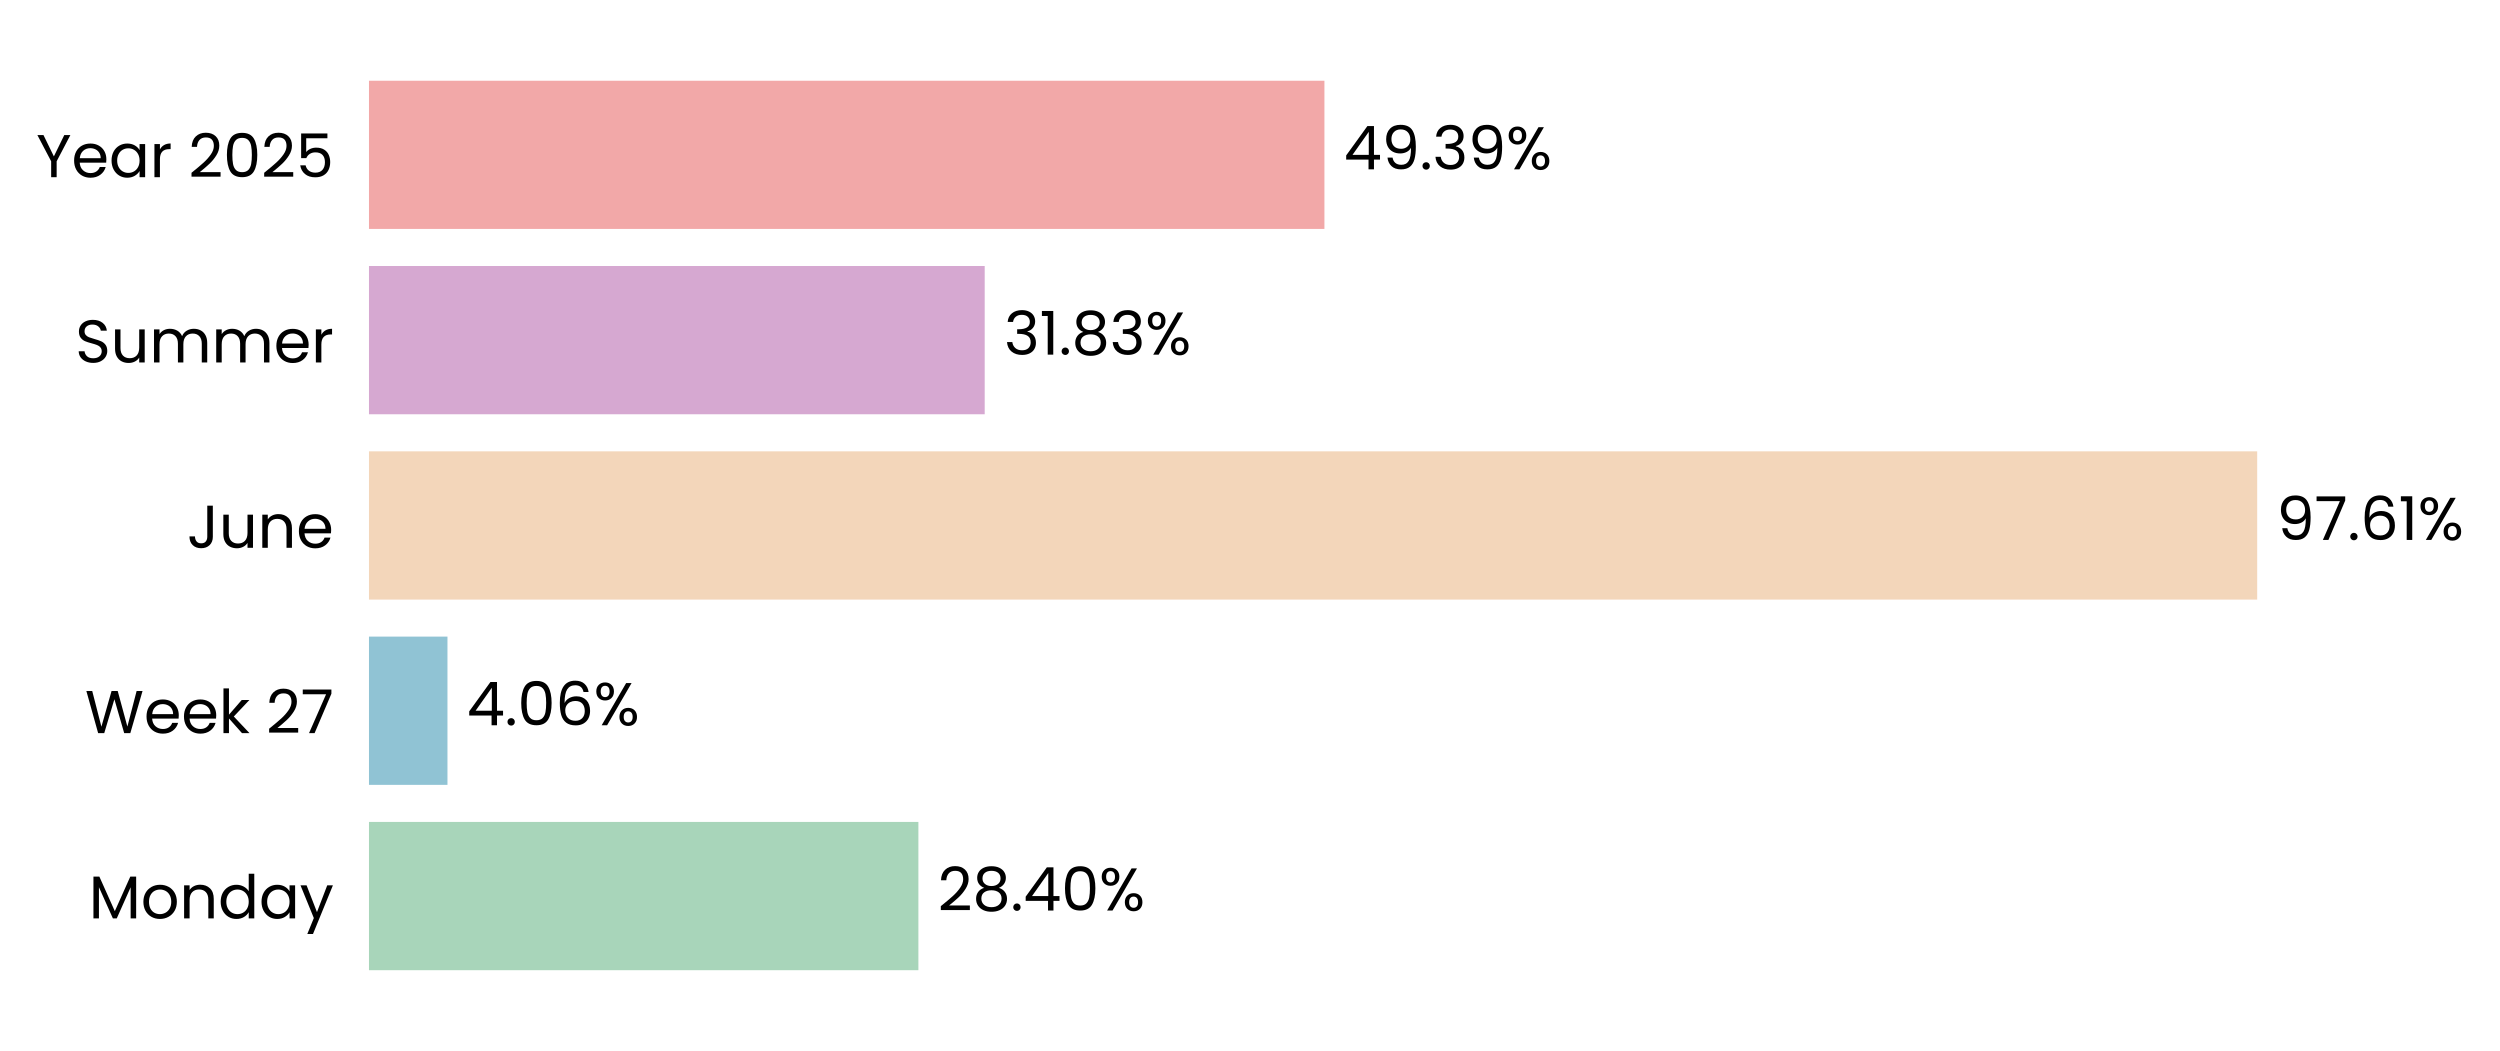
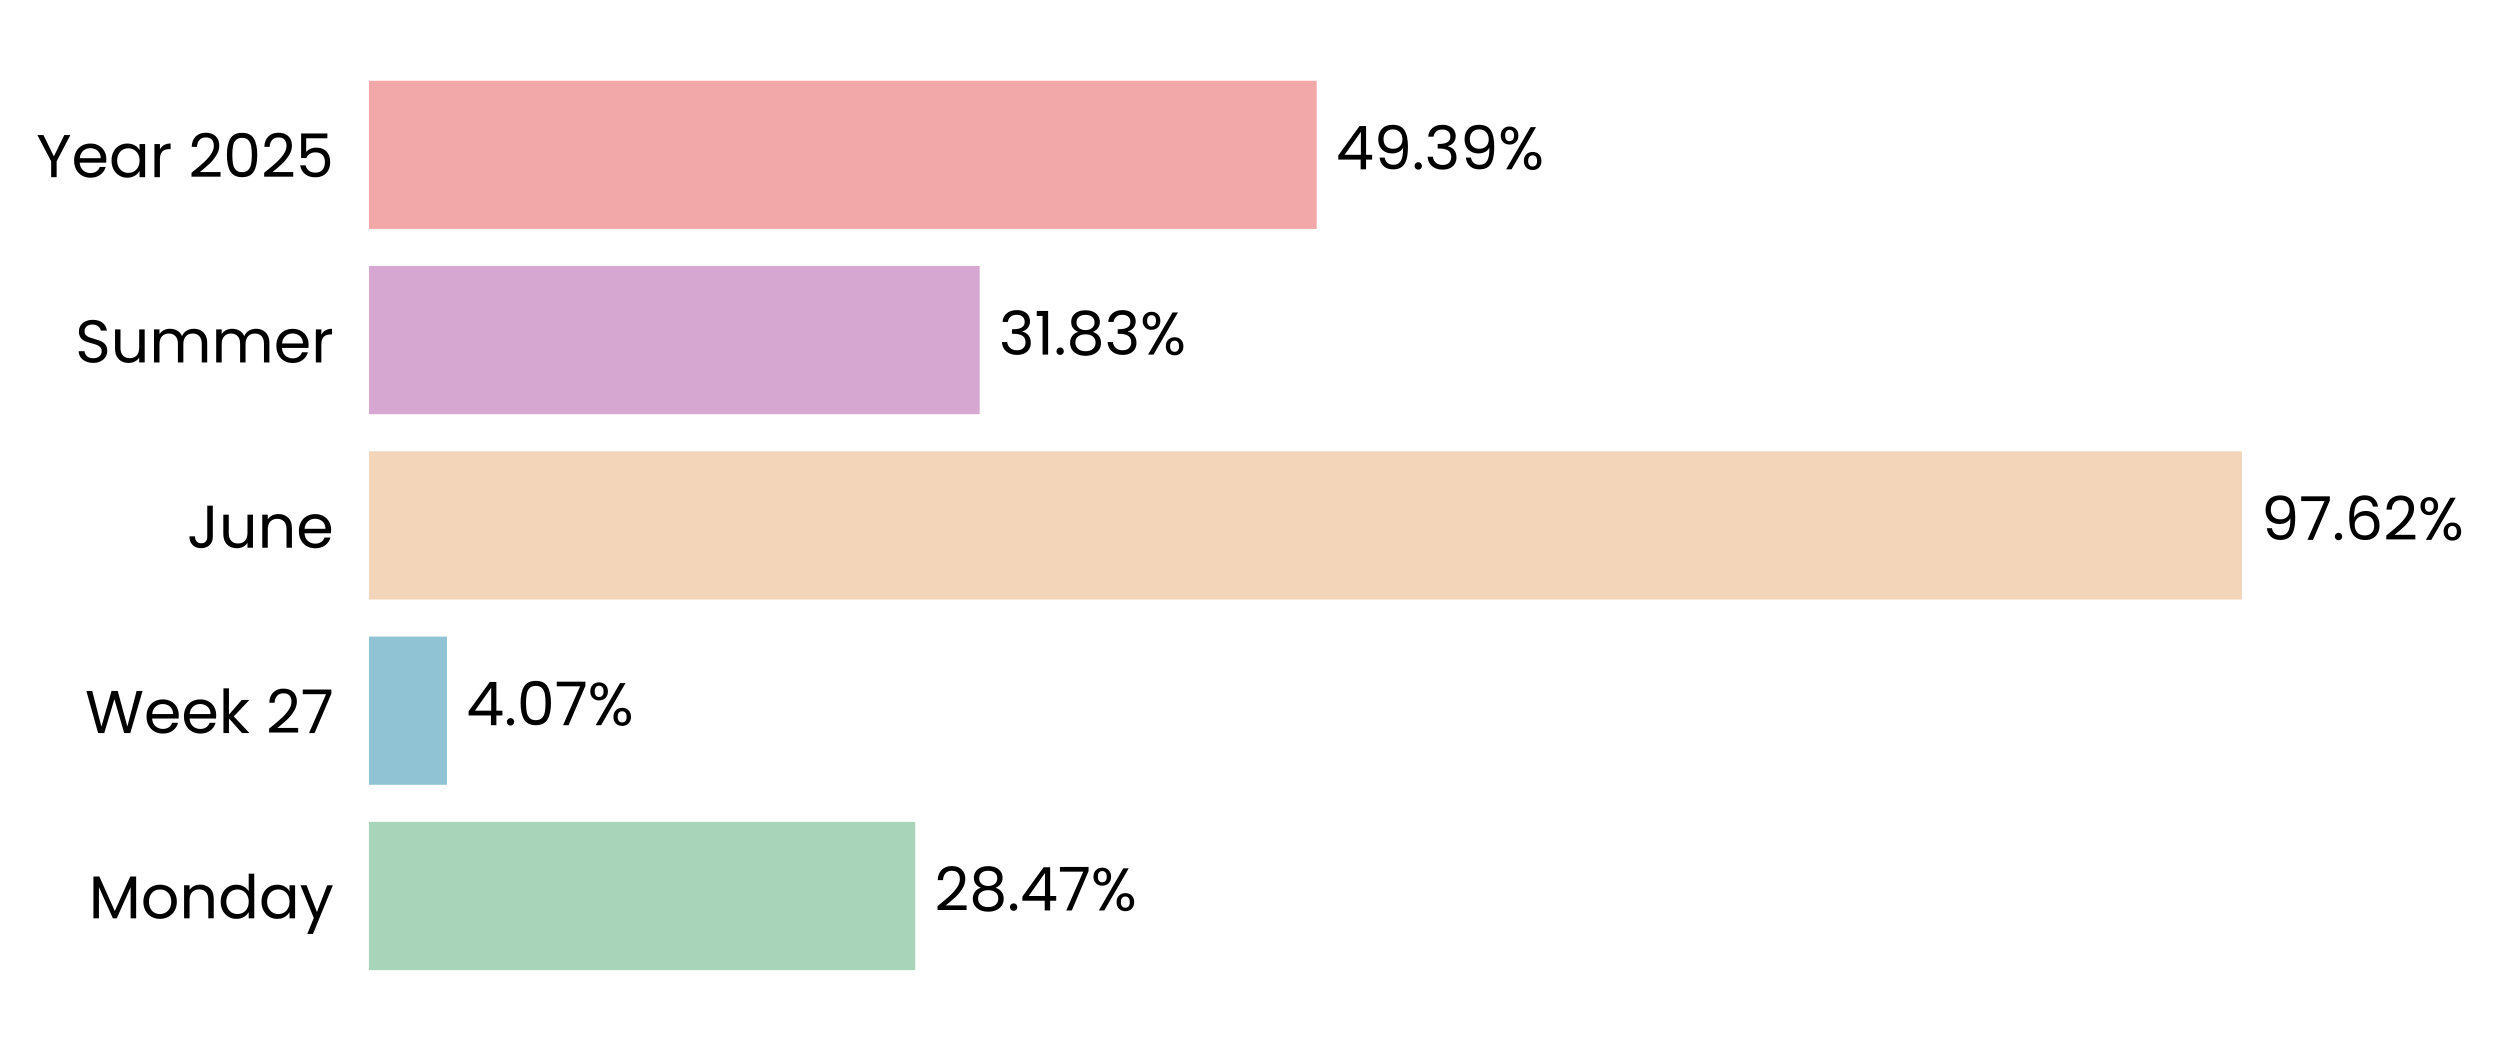
- <svg xmlns="http://www.w3.org/2000/svg" xmlns:xlink="http://www.w3.org/1999/xlink" width="496.718pt" height="208.8pt" viewBox="0 0 496.718 208.8" version="1.1">
+ <svg xmlns="http://www.w3.org/2000/svg" xmlns:xlink="http://www.w3.org/1999/xlink" width="496.76pt" height="208.8pt" viewBox="0 0 496.76 208.8" version="1.1">
  <defs>
    <style type="text/css">*{stroke-linejoin: round; stroke-linecap: butt}</style>
  </defs>
  <g id="figure_1">
    <g id="patch_1">
-       <path d="M 0 208.8  L 496.718 208.8  L 496.718 0  L 0 0  L 0 208.8  z " style="fill: none" />
+       <path d="M 0 208.8  L 496.76 208.8  L 496.76 0  L 0 0  L 0 208.8  z " style="fill: none" />
    </g>
    <g id="axes_1">
      <g id="patch_2">
-         <path d="M 73.311 201.6  L 457.647 201.6  L 457.647 7.2  L 73.311 7.2  L 73.311 201.6  z " style="fill: none" />
+         <path d="M 73.311 201.6  L 454.578 201.6  L 454.578 7.2  L 73.311 7.2  L 73.311 201.6  z " style="fill: none" />
      </g>
      <g id="patch_3">
-         <path d="M 73.311 192.764  L 182.473 192.764  L 182.473 163.309  L 73.311 163.309  z " clip-path="url(#pdf1727d48c)" style="fill: #a8d5ba" />
+         <path d="M 73.311 192.764  L 181.866 192.764  L 181.866 163.309  L 73.311 163.309  z " clip-path="url(#p313b23d14b)" style="fill: #a8d5ba" />
      </g>
      <g id="patch_4">
-         <path d="M 73.311 155.945  L 88.906 155.945  L 88.906 126.491  L 73.311 126.491  z " clip-path="url(#pdf1727d48c)" style="fill: #90c3d4" />
+         <path d="M 73.311 155.945  L 88.819 155.945  L 88.819 126.491  L 73.311 126.491  z " clip-path="url(#p313b23d14b)" style="fill: #90c3d4" />
      </g>
      <g id="patch_5">
-         <path d="M 73.311 119.127  L 448.475 119.127  L 448.475 89.673  L 73.311 89.673  z " clip-path="url(#pdf1727d48c)" style="fill: #f3d6ba" />
+         <path d="M 73.311 119.127  L 445.488 119.127  L 445.488 89.673  L 73.311 89.673  z " clip-path="url(#p313b23d14b)" style="fill: #f3d6ba" />
      </g>
      <g id="patch_6">
-         <path d="M 73.311 82.309  L 195.647 82.309  L 195.647 52.855  L 73.311 52.855  z " clip-path="url(#pdf1727d48c)" style="fill: #d6a8d1" />
+         <path d="M 73.311 82.309  L 194.673 82.309  L 194.673 52.855  L 73.311 52.855  z " clip-path="url(#p313b23d14b)" style="fill: #d6a8d1" />
      </g>
      <g id="patch_7">
-         <path d="M 73.311 45.491  L 263.146 45.491  L 263.146 16.036  L 73.311 16.036  z " clip-path="url(#pdf1727d48c)" style="fill: #f2a8a8" />
+         <path d="M 73.311 45.491  L 261.631 45.491  L 261.631 16.036  L 73.311 16.036  z " clip-path="url(#p313b23d14b)" style="fill: #f2a8a8" />
      </g>
      <g id="matplotlib.axis_1">
        <g id="ytick_1">
          <g id="text_1">
            <g transform="translate(17.64187 182.4764) scale(0.12 -0.12)">
              <defs>
                <path id="Poppins-Regular-4d" d="M 5018 4429  L 5018 0  L 4435 0  L 4435 3302  L 2963 0  L 2554 0  L 1075 3309  L 1075 0  L 493 0  L 493 4429  L 1120 4429  L 2758 768  L 4397 4429  L 5018 4429  z " transform="scale(0.015625)" />
                <path id="Poppins-Regular-6f" d="M 2022 -58  Q 1530 -58 1130 166  Q 730 390 502 803  Q 275 1216 275 1760  Q 275 2298 508 2710  Q 742 3123 1145 3344  Q 1549 3565 2048 3565  Q 2547 3565 2950 3344  Q 3354 3123 3587 2713  Q 3821 2304 3821 1760  Q 3821 1216 3581 803  Q 3341 390 2931 166  Q 2522 -58 2022 -58  z M 2022 454  Q 2336 454 2611 601  Q 2886 749 3056 1043  Q 3226 1338 3226 1760  Q 3226 2182 3059 2476  Q 2893 2771 2624 2915  Q 2355 3059 2042 3059  Q 1722 3059 1456 2915  Q 1190 2771 1030 2476  Q 870 2182 870 1760  Q 870 1331 1027 1036  Q 1184 742 1446 598  Q 1709 454 2022 454  z " transform="scale(0.015625)" />
                <path id="Poppins-Regular-6e" d="M 2202 3571  Q 2842 3571 3238 3184  Q 3635 2797 3635 2067  L 3635 0  L 3059 0  L 3059 1984  Q 3059 2509 2796 2787  Q 2534 3066 2080 3066  Q 1619 3066 1347 2778  Q 1075 2490 1075 1939  L 1075 0  L 493 0  L 493 3507  L 1075 3507  L 1075 3008  Q 1248 3277 1545 3424  Q 1843 3571 2202 3571  z " transform="scale(0.015625)" />
                <path id="Poppins-Regular-64" d="M 275 1766  Q 275 2304 492 2710  Q 710 3117 1091 3341  Q 1472 3565 1946 3565  Q 2355 3565 2707 3376  Q 3059 3187 3245 2880  L 3245 4736  L 3834 4736  L 3834 0  L 3245 0  L 3245 659  Q 3072 346 2733 144  Q 2394 -58 1939 -58  Q 1472 -58 1091 172  Q 710 403 492 819  Q 275 1235 275 1766  z M 3245 1760  Q 3245 2157 3085 2451  Q 2925 2746 2653 2902  Q 2381 3059 2054 3059  Q 1728 3059 1459 2905  Q 1190 2752 1030 2457  Q 870 2163 870 1766  Q 870 1363 1030 1065  Q 1190 768 1459 611  Q 1728 454 2054 454  Q 2381 454 2653 611  Q 2925 768 3085 1065  Q 3245 1363 3245 1760  z " transform="scale(0.015625)" />
                <path id="Poppins-Regular-61" d="M 275 1766  Q 275 2304 492 2710  Q 710 3117 1091 3341  Q 1472 3565 1939 3565  Q 2400 3565 2739 3366  Q 3078 3168 3245 2867  L 3245 3507  L 3834 3507  L 3834 0  L 3245 0  L 3245 653  Q 3072 346 2729 144  Q 2387 -58 1933 -58  Q 1466 -58 1088 172  Q 710 403 492 819  Q 275 1235 275 1766  z M 3245 1760  Q 3245 2157 3085 2451  Q 2925 2746 2653 2902  Q 2381 3059 2054 3059  Q 1728 3059 1459 2905  Q 1190 2752 1030 2457  Q 870 2163 870 1766  Q 870 1363 1030 1065  Q 1190 768 1459 611  Q 1728 454 2054 454  Q 2381 454 2653 611  Q 2925 768 3085 1065  Q 3245 1363 3245 1760  z " transform="scale(0.015625)" />
                <path id="Poppins-Regular-79" d="M 3514 3507  L 1402 -1651  L 800 -1651  L 1491 38  L 77 3507  L 723 3507  L 1824 666  L 2912 3507  L 3514 3507  z " transform="scale(0.015625)" />
              </defs>
              <use xlink:href="#Poppins-Regular-4d" />
              <use xlink:href="#Poppins-Regular-6f" transform="translate(86.09999 0)" />
              <use xlink:href="#Poppins-Regular-6e" transform="translate(150.1 0)" />
              <use xlink:href="#Poppins-Regular-64" transform="translate(214.1 0)" />
              <use xlink:href="#Poppins-Regular-61" transform="translate(281.7 0)" />
              <use xlink:href="#Poppins-Regular-79" transform="translate(349.2999 0)" />
            </g>
          </g>
        </g>
        <g id="ytick_2">
          <g id="text_2">
            <g transform="translate(16.88437 145.6582) scale(0.12 -0.12)">
              <defs>
                <path id="Poppins-Regular-57" d="M 6099 4461  L 4806 0  L 4154 0  L 3117 3590  L 2042 0  L 1395 -6  L 147 4461  L 768 4461  L 1741 678  L 2816 4461  L 3469 4461  L 4493 691  L 5472 4461  L 6099 4461  z " transform="scale(0.015625)" />
                <path id="Poppins-Regular-65" d="M 3693 1888  Q 3693 1722 3674 1536  L 870 1536  Q 902 1018 1225 726  Q 1549 435 2010 435  Q 2387 435 2640 611  Q 2893 787 2995 1082  L 3622 1082  Q 3482 576 3059 259  Q 2637 -58 2010 -58  Q 1510 -58 1116 166  Q 723 390 499 803  Q 275 1216 275 1760  Q 275 2304 492 2713  Q 710 3123 1104 3344  Q 1498 3565 2010 3565  Q 2509 3565 2893 3347  Q 3277 3130 3485 2749  Q 3693 2368 3693 1888  z M 3091 2010  Q 3091 2342 2944 2582  Q 2797 2822 2544 2947  Q 2291 3072 1984 3072  Q 1542 3072 1232 2790  Q 922 2509 877 2010  L 3091 2010  z " transform="scale(0.015625)" />
                <path id="Poppins-Regular-6b" d="M 2451 0  L 1075 1549  L 1075 0  L 493 0  L 493 4736  L 1075 4736  L 1075 1952  L 2426 3507  L 3238 3507  L 1587 1760  L 3245 0  L 2451 0  z " transform="scale(0.015625)" />
                <path id="Poppins-Regular-20" transform="scale(0.015625)" />
                <path id="Poppins-Regular-32" d="M 326 467  Q 1139 1120 1600 1539  Q 2061 1958 2377 2416  Q 2694 2874 2694 3315  Q 2694 3731 2492 3971  Q 2291 4211 1843 4211  Q 1408 4211 1168 3939  Q 928 3667 909 3213  L 346 3213  Q 371 3930 780 4320  Q 1190 4710 1837 4710  Q 2496 4710 2883 4345  Q 3270 3981 3270 3341  Q 3270 2810 2953 2307  Q 2637 1805 2233 1424  Q 1830 1043 1203 538  L 3405 538  L 3405 51  L 326 51  L 326 467  z " transform="scale(0.015625)" />
                <path id="Poppins-Regular-37" d="M 3245 4173  L 1466 0  L 877 0  L 2682 4115  L 211 4115  L 211 4614  L 3245 4614  L 3245 4173  z " transform="scale(0.015625)" />
              </defs>
              <use xlink:href="#Poppins-Regular-57" />
              <use xlink:href="#Poppins-Regular-65" transform="translate(97.59999 0)" />
              <use xlink:href="#Poppins-Regular-65" transform="translate(159.6 0)" />
              <use xlink:href="#Poppins-Regular-6b" transform="translate(221.6 0)" />
              <use xlink:href="#Poppins-Regular-20" transform="translate(273.0999 0)" />
              <use xlink:href="#Poppins-Regular-32" transform="translate(299.7999 0)" />
              <use xlink:href="#Poppins-Regular-37" transform="translate(357.2999 0)" />
            </g>
          </g>
        </g>
        <g id="ytick_3">
          <g id="text_3">
            <g transform="translate(37.15125 108.84) scale(0.12 -0.12)">
              <defs>
                <path id="Poppins-Regular-4a" d="M 2739 4461  L 2739 1165  Q 2739 614 2400 284  Q 2061 -45 1504 -45  Q 941 -45 601 291  Q 262 627 262 1210  L 845 1210  Q 851 883 1014 678  Q 1178 474 1504 474  Q 1830 474 1990 669  Q 2150 864 2150 1165  L 2150 4461  L 2739 4461  z " transform="scale(0.015625)" />
                <path id="Poppins-Regular-75" d="M 3603 3507  L 3603 0  L 3021 0  L 3021 518  Q 2854 250 2556 99  Q 2259 -51 1901 -51  Q 1491 -51 1164 118  Q 838 288 649 627  Q 461 966 461 1453  L 461 3507  L 1037 3507  L 1037 1530  Q 1037 1011 1299 732  Q 1562 454 2016 454  Q 2483 454 2752 742  Q 3021 1030 3021 1581  L 3021 3507  L 3603 3507  z " transform="scale(0.015625)" />
              </defs>
              <use xlink:href="#Poppins-Regular-4a" />
              <use xlink:href="#Poppins-Regular-75" transform="translate(52.99999 0)" />
              <use xlink:href="#Poppins-Regular-6e" transform="translate(117 0)" />
              <use xlink:href="#Poppins-Regular-65" transform="translate(181 0)" />
            </g>
          </g>
        </g>
        <g id="ytick_4">
          <g id="text_4">
            <g transform="translate(14.95125 72.02182) scale(0.12 -0.12)">
              <defs>
                <path id="Poppins-Regular-53" d="M 1907 -45  Q 1466 -45 1117 112  Q 768 269 569 547  Q 371 826 365 1190  L 986 1190  Q 1018 877 1245 662  Q 1472 448 1907 448  Q 2323 448 2563 656  Q 2803 864 2803 1190  Q 2803 1446 2662 1606  Q 2522 1766 2310 1849  Q 2099 1933 1741 2029  Q 1299 2144 1033 2259  Q 768 2374 579 2620  Q 390 2867 390 3283  Q 390 3648 576 3929  Q 762 4211 1098 4364  Q 1434 4518 1869 4518  Q 2496 4518 2896 4204  Q 3296 3891 3347 3373  L 2707 3373  Q 2675 3629 2438 3824  Q 2202 4019 1811 4019  Q 1446 4019 1216 3830  Q 986 3642 986 3302  Q 986 3059 1123 2905  Q 1261 2752 1462 2672  Q 1664 2592 2029 2490  Q 2470 2368 2739 2249  Q 3008 2131 3200 1884  Q 3392 1638 3392 1216  Q 3392 890 3219 602  Q 3046 314 2707 134  Q 2368 -45 1907 -45  z " transform="scale(0.015625)" />
                <path id="Poppins-Regular-6d" d="M 4710 3571  Q 5120 3571 5440 3401  Q 5760 3232 5945 2893  Q 6131 2554 6131 2067  L 6131 0  L 5555 0  L 5555 1984  Q 5555 2509 5296 2787  Q 5037 3066 4595 3066  Q 4141 3066 3872 2774  Q 3603 2483 3603 1933  L 3603 0  L 3027 0  L 3027 1984  Q 3027 2509 2768 2787  Q 2509 3066 2067 3066  Q 1613 3066 1344 2774  Q 1075 2483 1075 1933  L 1075 0  L 493 0  L 493 3507  L 1075 3507  L 1075 3002  Q 1248 3277 1539 3424  Q 1830 3571 2182 3571  Q 2624 3571 2963 3372  Q 3302 3174 3469 2790  Q 3616 3162 3955 3366  Q 4294 3571 4710 3571  z " transform="scale(0.015625)" />
                <path id="Poppins-Regular-72" d="M 1075 2938  Q 1229 3238 1513 3404  Q 1798 3571 2208 3571  L 2208 2970  L 2054 2970  Q 1075 2970 1075 1907  L 1075 0  L 493 0  L 493 3507  L 1075 3507  L 1075 2938  z " transform="scale(0.015625)" />
              </defs>
              <use xlink:href="#Poppins-Regular-53" />
              <use xlink:href="#Poppins-Regular-75" transform="translate(58.7 0)" />
              <use xlink:href="#Poppins-Regular-6d" transform="translate(122.7 0)" />
              <use xlink:href="#Poppins-Regular-6d" transform="translate(225.7 0)" />
              <use xlink:href="#Poppins-Regular-65" transform="translate(328.7 0)" />
              <use xlink:href="#Poppins-Regular-72" transform="translate(390.6999 0)" />
            </g>
          </g>
        </g>
        <g id="ytick_5">
          <g id="text_5">
            <g transform="translate(7.2 35.20364) scale(0.12 -0.12)">
              <defs>
                <path id="Poppins-Regular-59" d="M 3616 4461  L 2163 1683  L 2163 0  L 1581 0  L 1581 1683  L 122 4461  L 768 4461  L 1869 2202  L 2970 4461  L 3616 4461  z " transform="scale(0.015625)" />
                <path id="Poppins-Regular-30" d="M 397 2362  Q 397 3462 755 4080  Q 1114 4698 2010 4698  Q 2899 4698 3257 4080  Q 3616 3462 3616 2362  Q 3616 1242 3257 621  Q 2899 0 2010 0  Q 1114 0 755 621  Q 397 1242 397 2362  z M 3040 2362  Q 3040 2918 2966 3305  Q 2893 3693 2665 3929  Q 2438 4166 2010 4166  Q 1574 4166 1347 3929  Q 1120 3693 1046 3305  Q 973 2918 973 2362  Q 973 1786 1046 1395  Q 1120 1005 1347 768  Q 1574 531 2010 531  Q 2438 531 2665 768  Q 2893 1005 2966 1395  Q 3040 1786 3040 2362  z " transform="scale(0.015625)" />
                <path id="Poppins-Regular-35" d="M 3347 4122  L 1101 4122  L 1101 2662  Q 1248 2867 1536 2998  Q 1824 3130 2157 3130  Q 2688 3130 3021 2909  Q 3354 2688 3498 2339  Q 3642 1990 3642 1600  Q 3642 1139 3469 774  Q 3296 410 2941 198  Q 2586 -13 2061 -13  Q 1389 -13 973 332  Q 557 678 467 1254  L 1037 1254  Q 1120 890 1389 685  Q 1658 480 2067 480  Q 2573 480 2829 784  Q 3085 1088 3085 1587  Q 3085 2086 2829 2358  Q 2573 2630 2074 2630  Q 1734 2630 1481 2467  Q 1229 2304 1114 2022  L 563 2022  L 563 4634  L 3347 4634  L 3347 4122  z " transform="scale(0.015625)" />
              </defs>
              <use xlink:href="#Poppins-Regular-59" />
              <use xlink:href="#Poppins-Regular-65" transform="translate(58.39999 0)" />
              <use xlink:href="#Poppins-Regular-61" transform="translate(120.4 0)" />
              <use xlink:href="#Poppins-Regular-72" transform="translate(188 0)" />
              <use xlink:href="#Poppins-Regular-20" transform="translate(225.3 0)" />
              <use xlink:href="#Poppins-Regular-32" transform="translate(252 0)" />
              <use xlink:href="#Poppins-Regular-30" transform="translate(309.4999 0)" />
              <use xlink:href="#Poppins-Regular-32" transform="translate(372.2999 0)" />
              <use xlink:href="#Poppins-Regular-35" transform="translate(429.7999 0)" />
            </g>
          </g>
        </g>
      </g>
      <g id="text_6">
-         <g transform="translate(186.3167 180.9164) scale(0.12 -0.12)">
+         <g transform="translate(185.6791 180.9164) scale(0.12 -0.12)">
          <defs>
            <path id="Poppins-Regular-38" d="M 1242 2406  Q 883 2547 691 2816  Q 499 3085 499 3469  Q 499 3814 672 4092  Q 845 4371 1187 4534  Q 1530 4698 2016 4698  Q 2502 4698 2844 4534  Q 3187 4371 3363 4092  Q 3539 3814 3539 3469  Q 3539 3098 3340 2819  Q 3142 2541 2797 2406  Q 3194 2285 3427 1981  Q 3661 1677 3661 1248  Q 3661 832 3456 521  Q 3251 211 2876 41  Q 2502 -128 2016 -128  Q 1530 -128 1162 41  Q 794 211 589 521  Q 384 832 384 1248  Q 384 1677 614 1984  Q 845 2291 1242 2406  z M 2976 3398  Q 2976 3789 2720 4000  Q 2464 4211 2016 4211  Q 1574 4211 1318 4000  Q 1062 3789 1062 3392  Q 1062 3034 1328 2816  Q 1594 2598 2016 2598  Q 2445 2598 2710 2819  Q 2976 3040 2976 3398  z M 2016 2150  Q 1542 2150 1241 1929  Q 941 1709 941 1267  Q 941 858 1232 608  Q 1523 358 2016 358  Q 2509 358 2797 608  Q 3085 858 3085 1267  Q 3085 1696 2790 1923  Q 2496 2150 2016 2150  z " transform="scale(0.015625)" />
            <path id="Poppins-Regular-2e" d="M 678 -38  Q 512 -38 397 77  Q 282 192 282 358  Q 282 525 397 640  Q 512 755 678 755  Q 838 755 950 640  Q 1062 525 1062 358  Q 1062 192 950 77  Q 838 -38 678 -38  z " transform="scale(0.015625)" />
            <path id="Poppins-Regular-34" d="M 256 1030  L 256 1472  L 2502 4582  L 3200 4582  L 3200 1536  L 3840 1536  L 3840 1030  L 3200 1030  L 3200 0  L 2624 0  L 2624 1030  L 256 1030  z M 2650 3974  L 928 1536  L 2650 1536  L 2650 3974  z " transform="scale(0.015625)" />
            <path id="Poppins-Regular-25" d="M 269 3584  Q 269 4019 531 4278  Q 794 4538 1203 4538  Q 1613 4538 1875 4278  Q 2138 4019 2138 3584  Q 2138 3142 1875 2883  Q 1613 2624 1203 2624  Q 794 2624 531 2883  Q 269 3142 269 3584  z M 4006 4467  L 1414 0  L 838 0  L 3430 4467  L 4006 4467  z M 1203 4179  Q 986 4179 861 4028  Q 736 3878 736 3584  Q 736 3290 861 3136  Q 986 2982 1203 2982  Q 1421 2982 1549 3139  Q 1677 3296 1677 3584  Q 1677 3878 1549 4028  Q 1421 4179 1203 4179  z M 2720 883  Q 2720 1325 2982 1584  Q 3245 1843 3654 1843  Q 4064 1843 4323 1584  Q 4582 1325 4582 883  Q 4582 448 4323 185  Q 4064 -77 3654 -77  Q 3245 -77 2982 182  Q 2720 442 2720 883  z M 3648 1478  Q 3430 1478 3302 1328  Q 3174 1178 3174 883  Q 3174 595 3302 444  Q 3430 294 3648 294  Q 3866 294 3994 444  Q 4122 595 4122 883  Q 4122 1178 3994 1328  Q 3866 1478 3648 1478  z " transform="scale(0.015625)" />
          </defs>
          <use xlink:href="#Poppins-Regular-32" />
          <use xlink:href="#Poppins-Regular-38" transform="translate(57.49999 0)" />
          <use xlink:href="#Poppins-Regular-2e" transform="translate(120.6 0)" />
          <use xlink:href="#Poppins-Regular-34" transform="translate(141.6 0)" />
-           <use xlink:href="#Poppins-Regular-30" transform="translate(204.5 0)" />
-           <use xlink:href="#Poppins-Regular-25" transform="translate(267.2999 0)" />
+           <use xlink:href="#Poppins-Regular-37" transform="translate(204.5 0)" />
+           <use xlink:href="#Poppins-Regular-25" transform="translate(259.0999 0)" />
        </g>
      </g>
      <g id="text_7">
-         <g transform="translate(92.74919 144.0982) scale(0.12 -0.12)">
-           <defs>
-             <path id="Poppins-Regular-36" d="M 2976 3526  Q 2835 4237 2099 4237  Q 1530 4237 1248 3798  Q 966 3360 973 2355  Q 1120 2688 1462 2877  Q 1805 3066 2227 3066  Q 2886 3066 3280 2656  Q 3674 2246 3674 1523  Q 3674 1088 3504 742  Q 3334 397 2992 192  Q 2650 -13 2163 -13  Q 1504 -13 1133 281  Q 762 576 614 1094  Q 467 1613 467 2374  Q 467 4723 2106 4723  Q 2733 4723 3091 4384  Q 3450 4045 3514 3526  L 2976 3526  z M 2106 2573  Q 1830 2573 1587 2461  Q 1344 2349 1193 2121  Q 1043 1894 1043 1568  Q 1043 1082 1324 778  Q 1606 474 2131 474  Q 2579 474 2844 752  Q 3110 1030 3110 1504  Q 3110 2003 2854 2288  Q 2598 2573 2106 2573  z " transform="scale(0.015625)" />
-           </defs>
+         <g transform="translate(92.6318 144.0982) scale(0.12 -0.12)">
          <use xlink:href="#Poppins-Regular-34" />
          <use xlink:href="#Poppins-Regular-2e" transform="translate(62.89999 0)" />
          <use xlink:href="#Poppins-Regular-30" transform="translate(83.89998 0)" />
-           <use xlink:href="#Poppins-Regular-36" transform="translate(146.7 0)" />
-           <use xlink:href="#Poppins-Regular-25" transform="translate(210.2 0)" />
+           <use xlink:href="#Poppins-Regular-37" transform="translate(146.7 0)" />
+           <use xlink:href="#Poppins-Regular-25" transform="translate(201.3 0)" />
        </g>
      </g>
      <g id="text_8">
-         <g transform="translate(452.3181 107.28) scale(0.12 -0.12)">
+         <g transform="translate(449.3004 107.28) scale(0.12 -0.12)">
          <defs>
            <path id="Poppins-Regular-39" d="M 1146 1242  Q 1210 877 1443 678  Q 1677 480 2074 480  Q 2605 480 2857 896  Q 3110 1312 3098 2298  Q 2963 2010 2649 1846  Q 2336 1683 1952 1683  Q 1523 1683 1187 1859  Q 851 2035 659 2374  Q 467 2714 467 3194  Q 467 3878 864 4297  Q 1261 4717 1990 4717  Q 2886 4717 3248 4134  Q 3610 3552 3610 2400  Q 3610 1594 3466 1069  Q 3322 544 2979 269  Q 2637 -6 2042 -6  Q 1389 -6 1024 346  Q 659 698 608 1242  L 1146 1242  z M 2048 2176  Q 2477 2176 2752 2441  Q 3027 2707 3027 3162  Q 3027 3642 2758 3936  Q 2490 4230 2003 4230  Q 1555 4230 1289 3948  Q 1024 3667 1024 3206  Q 1024 2739 1286 2457  Q 1549 2176 2048 2176  z " transform="scale(0.015625)" />
-             <path id="Poppins-Regular-31" d="M 243 4096  L 243 4627  L 1446 4627  L 1446 0  L 858 0  L 858 4096  L 243 4096  z " transform="scale(0.015625)" />
+             <path id="Poppins-Regular-36" d="M 2976 3526  Q 2835 4237 2099 4237  Q 1530 4237 1248 3798  Q 966 3360 973 2355  Q 1120 2688 1462 2877  Q 1805 3066 2227 3066  Q 2886 3066 3280 2656  Q 3674 2246 3674 1523  Q 3674 1088 3504 742  Q 3334 397 2992 192  Q 2650 -13 2163 -13  Q 1504 -13 1133 281  Q 762 576 614 1094  Q 467 1613 467 2374  Q 467 4723 2106 4723  Q 2733 4723 3091 4384  Q 3450 4045 3514 3526  L 2976 3526  z M 2106 2573  Q 1830 2573 1587 2461  Q 1344 2349 1193 2121  Q 1043 1894 1043 1568  Q 1043 1082 1324 778  Q 1606 474 2131 474  Q 2579 474 2844 752  Q 3110 1030 3110 1504  Q 3110 2003 2854 2288  Q 2598 2573 2106 2573  z " transform="scale(0.015625)" />
          </defs>
          <use xlink:href="#Poppins-Regular-39" />
          <use xlink:href="#Poppins-Regular-37" transform="translate(62.99999 0)" />
          <use xlink:href="#Poppins-Regular-2e" transform="translate(117.6 0)" />
          <use xlink:href="#Poppins-Regular-36" transform="translate(138.6 0)" />
-           <use xlink:href="#Poppins-Regular-31" transform="translate(202.0999 0)" />
-           <use xlink:href="#Poppins-Regular-25" transform="translate(234.0999 0)" />
+           <use xlink:href="#Poppins-Regular-32" transform="translate(202.0999 0)" />
+           <use xlink:href="#Poppins-Regular-25" transform="translate(259.5999 0)" />
        </g>
      </g>
      <g id="text_9">
-         <g transform="translate(199.4905 70.46182) scale(0.12 -0.12)">
+         <g transform="translate(198.4858 70.46182) scale(0.12 -0.12)">
          <defs>
            <path id="Poppins-Regular-33" d="M 384 3462  Q 429 4051 838 4384  Q 1248 4717 1901 4717  Q 2336 4717 2653 4560  Q 2970 4403 3133 4134  Q 3296 3866 3296 3526  Q 3296 3130 3069 2842  Q 2842 2554 2477 2470  L 2477 2438  Q 2893 2336 3136 2035  Q 3379 1734 3379 1248  Q 3379 883 3212 592  Q 3046 301 2713 134  Q 2381 -32 1914 -32  Q 1235 -32 800 323  Q 365 678 314 1331  L 877 1331  Q 922 947 1190 704  Q 1459 461 1907 461  Q 2355 461 2588 694  Q 2822 928 2822 1299  Q 2822 1779 2502 1990  Q 2182 2202 1536 2202  L 1389 2202  L 1389 2688  L 1542 2688  Q 2131 2694 2432 2883  Q 2733 3072 2733 3469  Q 2733 3808 2512 4013  Q 2291 4218 1882 4218  Q 1485 4218 1241 4013  Q 998 3808 954 3462  L 384 3462  z " transform="scale(0.015625)" />
+             <path id="Poppins-Regular-31" d="M 243 4096  L 243 4627  L 1446 4627  L 1446 0  L 858 0  L 858 4096  L 243 4096  z " transform="scale(0.015625)" />
          </defs>
          <use xlink:href="#Poppins-Regular-33" />
          <use xlink:href="#Poppins-Regular-31" transform="translate(58.89999 0)" />
          <use xlink:href="#Poppins-Regular-2e" transform="translate(90.89998 0)" />
          <use xlink:href="#Poppins-Regular-38" transform="translate(111.9 0)" />
          <use xlink:href="#Poppins-Regular-33" transform="translate(175 0)" />
          <use xlink:href="#Poppins-Regular-25" transform="translate(233.8999 0)" />
        </g>
      </g>
      <g id="text_10">
-         <g transform="translate(266.9892 33.64364) scale(0.12 -0.12)">
+         <g transform="translate(265.4434 33.64364) scale(0.12 -0.12)">
          <use xlink:href="#Poppins-Regular-34" />
          <use xlink:href="#Poppins-Regular-39" transform="translate(62.89999 0)" />
          <use xlink:href="#Poppins-Regular-2e" transform="translate(125.9 0)" />
          <use xlink:href="#Poppins-Regular-33" transform="translate(146.9 0)" />
          <use xlink:href="#Poppins-Regular-39" transform="translate(205.8 0)" />
          <use xlink:href="#Poppins-Regular-25" transform="translate(268.7999 0)" />
        </g>
      </g>
    </g>
  </g>
  <defs>
-     <clipPath id="pdf1727d48c">
-       <rect x="73.311" y="7.2" width="384.336" height="194.4" />
+     <clipPath id="p313b23d14b">
+       <rect x="73.311" y="7.2" width="381.267" height="194.4" />
    </clipPath>
  </defs>
</svg>
